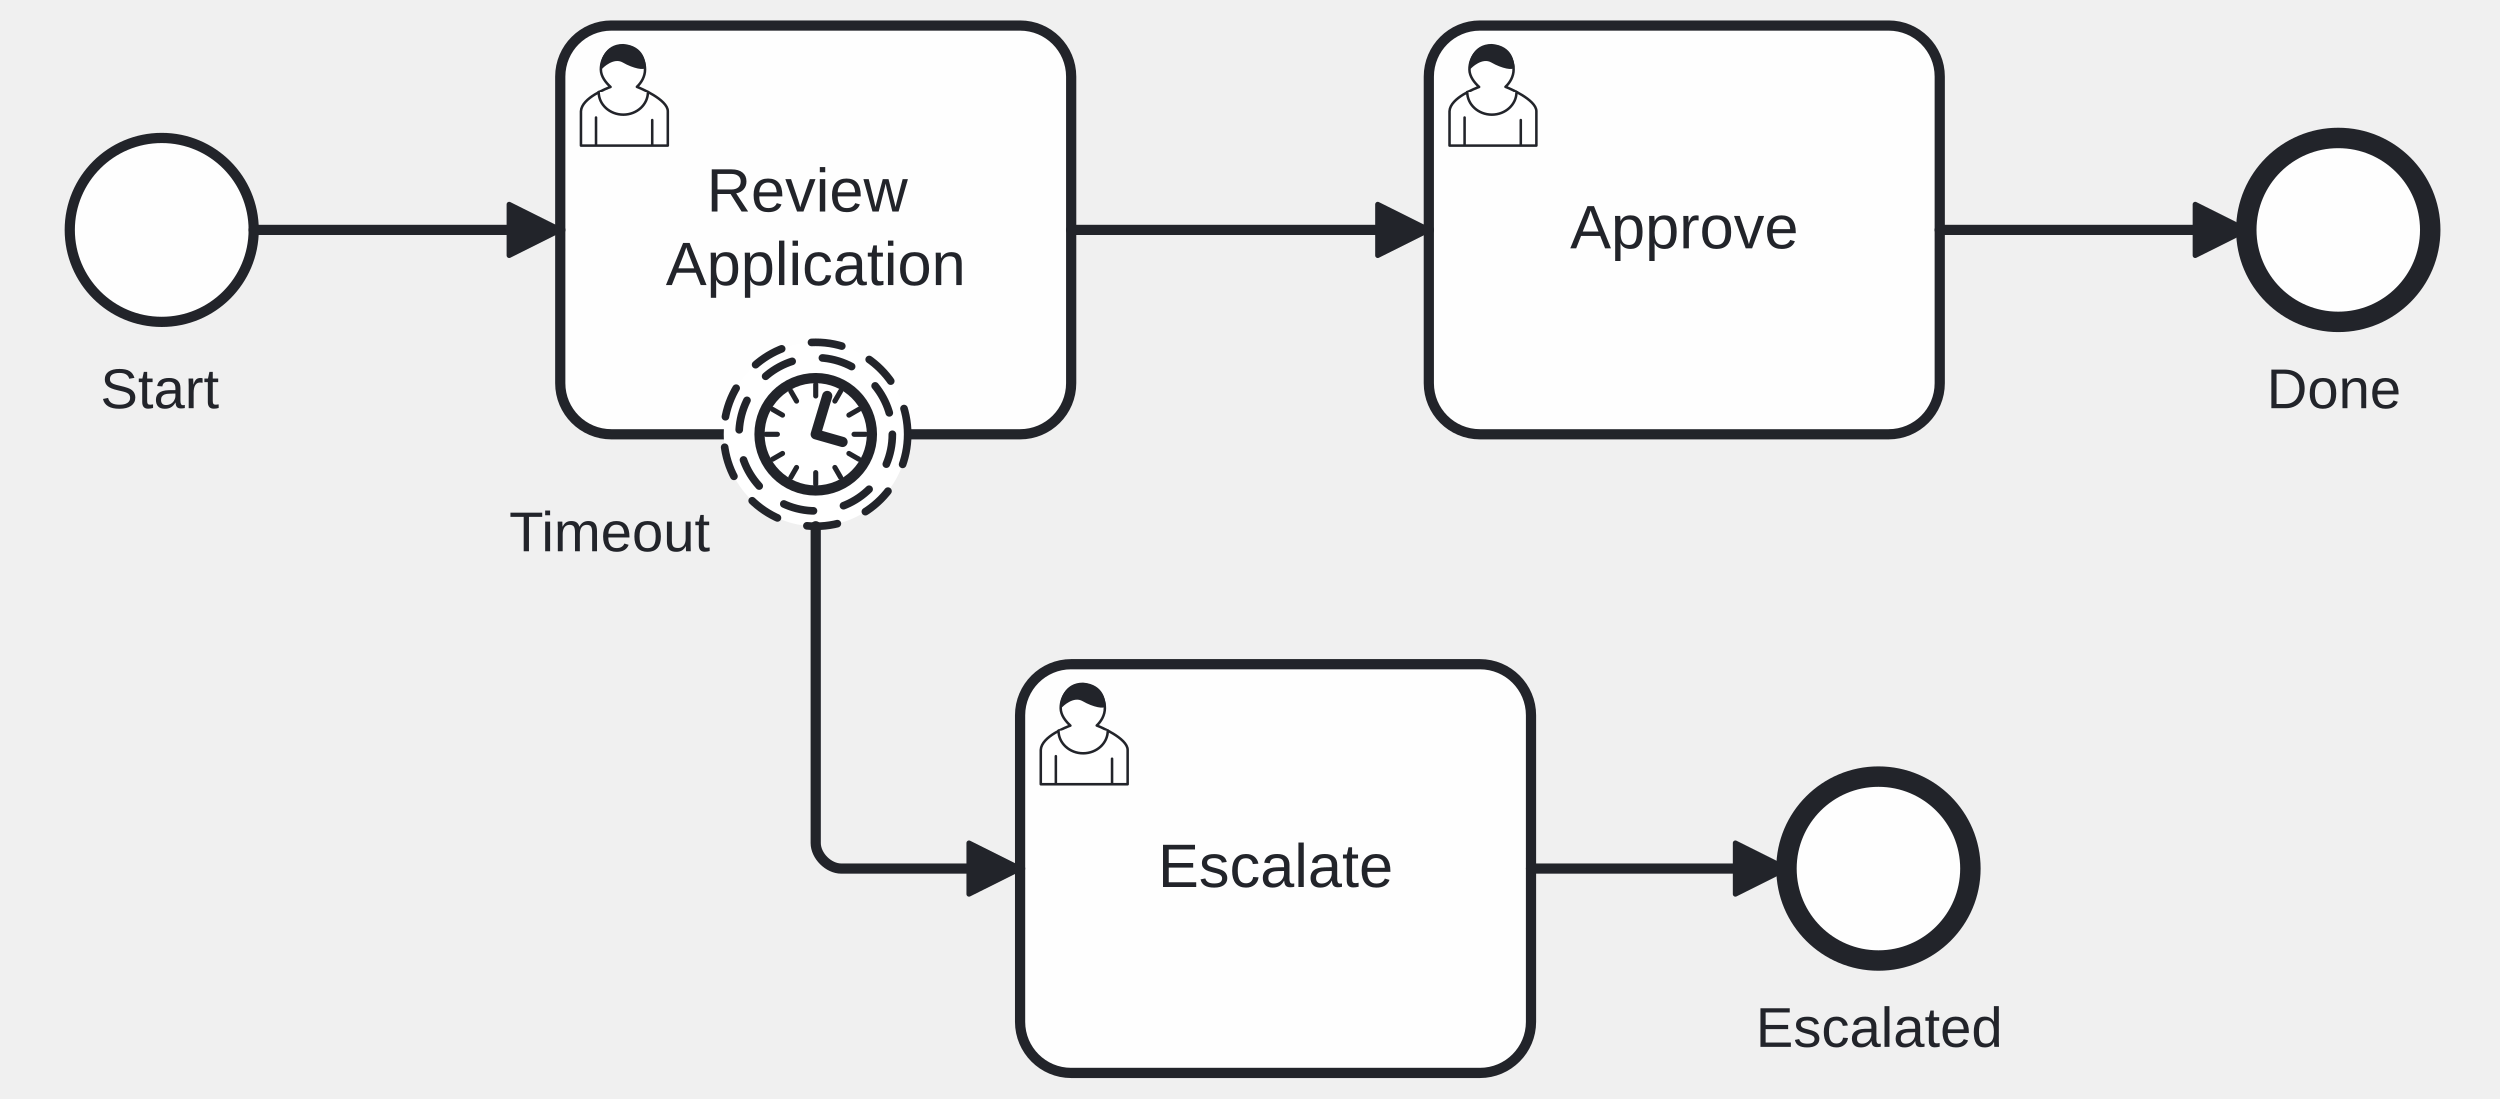
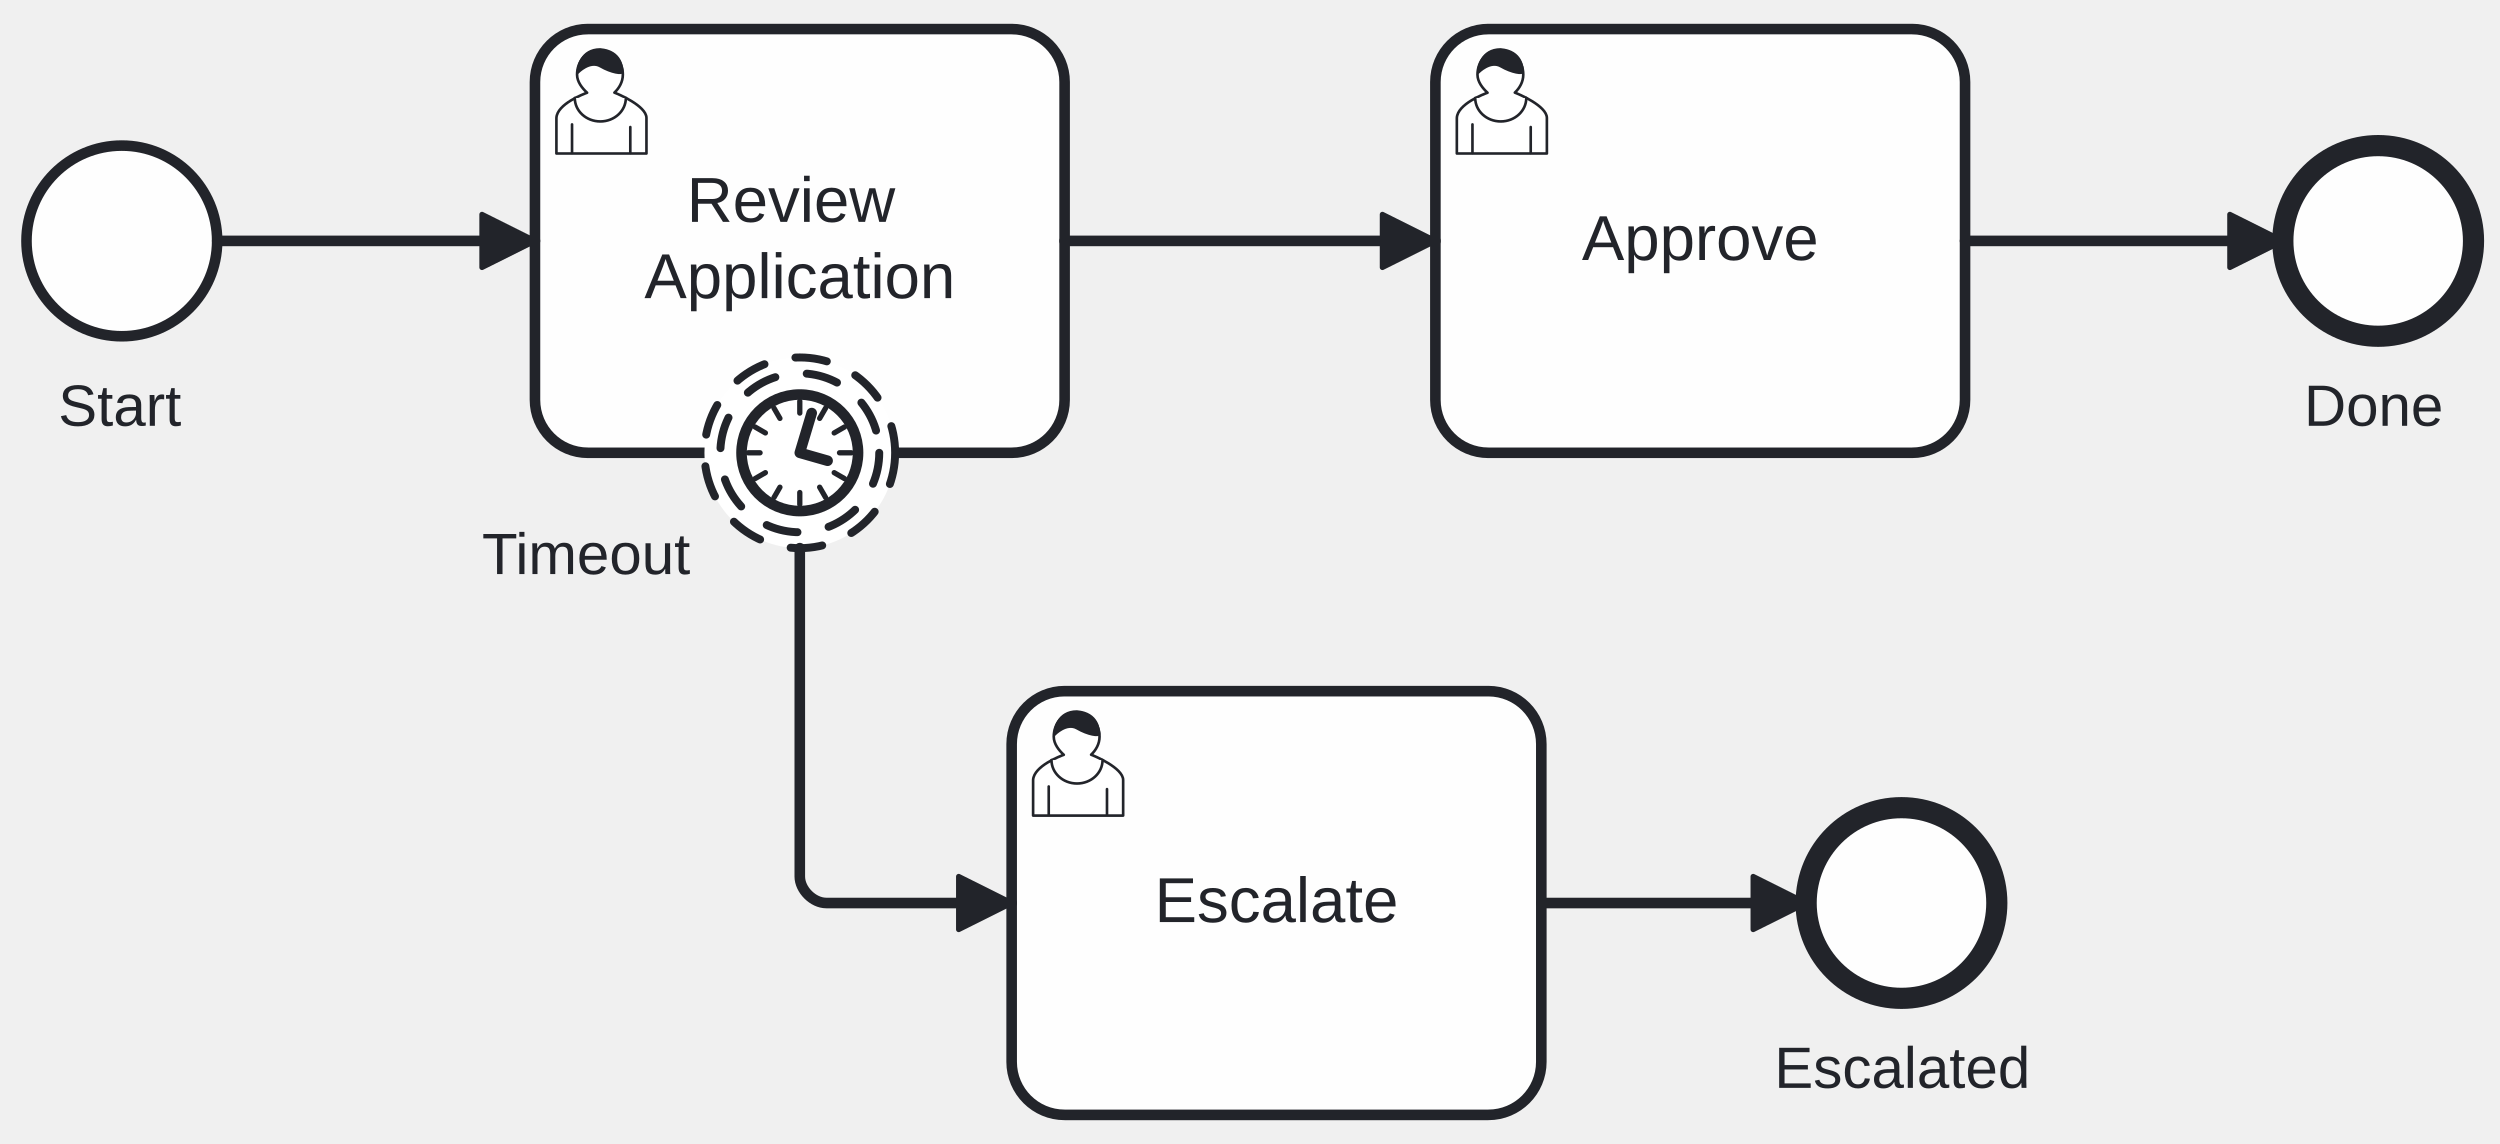
- <svg xmlns="http://www.w3.org/2000/svg" width="660" height="290" viewBox="187 75 472 215" version="1.1">
-   <g class="djs-group">
-     <g class="djs-element djs-shape" data-element-id="Event_1mzoegj" style="display: block;" transform="translate(192, 102)">
+ <svg xmlns="http://www.w3.org/2000/svg" width="660" height="302" viewBox="187 87 472 215" version="1.1">
+   <g class="djs-group">
+     <g class="djs-element djs-shape" data-element-id="Event_1mzoegj" style="display: block;" transform="translate(192, 114)">
      <g class="djs-visual">
        <circle cx="18" cy="18" r="18" style="stroke-linecap: round; stroke-linejoin: round; stroke: hsl(225, 10%, 15%); stroke-width: 2px; fill: white; fill-opacity: 0.95;" />
      </g>
      <rect style="fill: none; stroke-opacity: 0; stroke: white; stroke-width: 15px;" class="djs-hit djs-hit-all" x="0" y="0" width="36" height="36" />
      <circle cx="18" cy="18" r="23" style="fill: none;" class="djs-outline" />
    </g>
  </g>
  <g class="djs-group">
-     <g class="djs-element djs-shape" data-element-id="Event_1d7wnd9" style="display: block;" transform="translate(618, 102)">
-       <g class="djs-visual">
-         <circle cx="18" cy="18" r="18" style="stroke-linecap: round; stroke-linejoin: round; stroke: hsl(225, 10%, 15%); stroke-width: 4px; fill: white; fill-opacity: 0.95;" />
-       </g>
-       <rect style="fill: none; stroke-opacity: 0; stroke: white; stroke-width: 15px;" class="djs-hit djs-hit-all" x="0" y="0" width="36" height="36" />
-       <circle cx="18" cy="18" r="24" style="fill: none;" class="djs-outline" />
-     </g>
-   </g>
-   <g class="djs-group">
-     <g class="djs-element djs-shape" data-element-id="Event_0tvw53g" style="display: block;" transform="translate(528, 227)">
-       <g class="djs-visual">
-         <circle cx="18" cy="18" r="18" style="stroke-linecap: round; stroke-linejoin: round; stroke: hsl(225, 10%, 15%); stroke-width: 4px; fill: white; fill-opacity: 0.95;" />
-       </g>
-       <rect style="fill: none; stroke-opacity: 0; stroke: white; stroke-width: 15px;" class="djs-hit djs-hit-all" x="0" y="0" width="36" height="36" />
-       <circle cx="18" cy="18" r="24" style="fill: none;" class="djs-outline" />
-     </g>
-   </g>
-   <g class="djs-group">
-     <g class="djs-element djs-shape" data-element-id="Activity_1betloc" style="display: block;" transform="translate(288, 80)">
+     <g class="djs-element djs-shape" data-element-id="Activity_1betloc" style="display: block;" transform="translate(288, 92)">
      <g class="djs-visual">
        <rect x="0" y="0" width="100" height="80" rx="10" ry="10" style="stroke-linecap: round; stroke-linejoin: round; stroke: hsl(225, 10%, 15%); stroke-width: 2px; fill: white; fill-opacity: 0.95;" />
        <text style="font-family: Arial, sans-serif; font-size: 12px; font-weight: normal; fill: hsl(225, 10%, 15%);" lineHeight="1.2" class="djs-label">
          <tspan x="28.664" y="36.4">Review </tspan>
          <tspan x="20.654" y="50.8">Application</tspan>
        </text>
        <path style="fill: white; stroke-linecap: round; stroke-linejoin: round; stroke: hsl(225, 10%, 15%); stroke-width: 0.5px;" d="m 15,12 c 0.909,-0.845 1.594,-2.049 1.594,-3.385 0,-2.554 -1.805,-4.622 -4.357,-4.622 -2.552,0 -4.288,2.068 -4.288,4.622 0,1.348 0.974,2.562 1.896,3.405 -0.529,0.187 -5.669,2.097 -5.794,4.756 v 6.718 h 17 v -6.718 c 0,-2.298 -5.528,-4.595 -6.051,-4.776 zm -8,6 l 0,5.5 m 11,0 l 0,-5" />
        <path style="fill: white; stroke-linecap: round; stroke-linejoin: round; stroke: hsl(225, 10%, 15%); stroke-width: 0.5px;" d="m 15,12 m 2.162,1.009 c 0,2.447 -2.158,4.431 -4.821,4.431 -2.665,0 -4.822,-1.981 -4.822,-4.431 " />
        <path style="fill: hsl(225, 10%, 15%); stroke-linecap: round; stroke-linejoin: round; stroke: hsl(225, 10%, 15%); stroke-width: 0.5px;" d="m 15,12 m -6.9,-3.80 c 0,0 2.251,-2.358 4.274,-1.177 2.024,1.181 4.221,1.537 4.124,0.965 -0.098,-0.57 -0.117,-3.791 -4.191,-4.136 -3.575,0.001 -4.208,3.367 -4.207,4.348 z" />
      </g>
      <rect style="fill: none; stroke-opacity: 0; stroke: white; stroke-width: 15px;" class="djs-hit djs-hit-all" x="0" y="0" width="100" height="80" />
      <rect x="-5" y="-5" rx="14" width="110" height="90" style="fill: none;" class="djs-outline" />
    </g>
  </g>
  <g class="djs-group">
-     <g class="djs-element djs-shape" data-element-id="Activity_0af6hcw" style="display: block;" transform="translate(458, 80)">
+     <g class="djs-element djs-shape" data-element-id="Activity_0af6hcw" style="display: block;" transform="translate(458, 92)">
      <g class="djs-visual">
        <rect x="0" y="0" width="100" height="80" rx="10" ry="10" style="stroke-linecap: round; stroke-linejoin: round; stroke: hsl(225, 10%, 15%); stroke-width: 2px; fill: white; fill-opacity: 0.95;" />
        <text style="font-family: Arial, sans-serif; font-size: 12px; font-weight: normal; fill: hsl(225, 10%, 15%);" lineHeight="1.2" class="djs-label">
          <tspan x="27.656" y="43.6">Approve</tspan>
        </text>
        <path style="fill: white; stroke-linecap: round; stroke-linejoin: round; stroke: hsl(225, 10%, 15%); stroke-width: 0.5px;" d="m 15,12 c 0.909,-0.845 1.594,-2.049 1.594,-3.385 0,-2.554 -1.805,-4.622 -4.357,-4.622 -2.552,0 -4.288,2.068 -4.288,4.622 0,1.348 0.974,2.562 1.896,3.405 -0.529,0.187 -5.669,2.097 -5.794,4.756 v 6.718 h 17 v -6.718 c 0,-2.298 -5.528,-4.595 -6.051,-4.776 zm -8,6 l 0,5.5 m 11,0 l 0,-5" />
        <path style="fill: white; stroke-linecap: round; stroke-linejoin: round; stroke: hsl(225, 10%, 15%); stroke-width: 0.5px;" d="m 15,12 m 2.162,1.009 c 0,2.447 -2.158,4.431 -4.821,4.431 -2.665,0 -4.822,-1.981 -4.822,-4.431 " />
        <path style="fill: hsl(225, 10%, 15%); stroke-linecap: round; stroke-linejoin: round; stroke: hsl(225, 10%, 15%); stroke-width: 0.5px;" d="m 15,12 m -6.9,-3.80 c 0,0 2.251,-2.358 4.274,-1.177 2.024,1.181 4.221,1.537 4.124,0.965 -0.098,-0.57 -0.117,-3.791 -4.191,-4.136 -3.575,0.001 -4.208,3.367 -4.207,4.348 z" />
      </g>
      <rect style="fill: none; stroke-opacity: 0; stroke: white; stroke-width: 15px;" class="djs-hit djs-hit-all" x="0" y="0" width="100" height="80" />
      <rect x="-5" y="-5" rx="14" width="110" height="90" style="fill: none;" class="djs-outline" />
    </g>
  </g>
  <g class="djs-group">
-     <g class="djs-element djs-shape" data-element-id="Activity_1wslow0" style="display: block;" transform="translate(378, 205)">
+     <g class="djs-element djs-shape" data-element-id="Event_1d7wnd9" style="display: block;" transform="translate(618, 114)">
+       <g class="djs-visual">
+         <circle cx="18" cy="18" r="18" style="stroke-linecap: round; stroke-linejoin: round; stroke: hsl(225, 10%, 15%); stroke-width: 4px; fill: white; fill-opacity: 0.95;" />
+       </g>
+       <rect style="fill: none; stroke-opacity: 0; stroke: white; stroke-width: 15px;" class="djs-hit djs-hit-all" x="0" y="0" width="36" height="36" />
+       <circle cx="18" cy="18" r="24" style="fill: none;" class="djs-outline" />
+     </g>
+   </g>
+   <g class="djs-group">
+     <g class="djs-element djs-shape" data-element-id="Activity_1wslow0" style="display: block;" transform="translate(378, 217)">
      <g class="djs-visual">
        <rect x="0" y="0" width="100" height="80" rx="10" ry="10" style="stroke-linecap: round; stroke-linejoin: round; stroke: hsl(225, 10%, 15%); stroke-width: 2px; fill: white; fill-opacity: 0.95;" />
        <text style="font-family: Arial, sans-serif; font-size: 12px; font-weight: normal; fill: hsl(225, 10%, 15%);" lineHeight="1.2" class="djs-label">
          <tspan x="26.99" y="43.6">Escalate</tspan>
        </text>
        <path style="fill: white; stroke-linecap: round; stroke-linejoin: round; stroke: hsl(225, 10%, 15%); stroke-width: 0.5px;" d="m 15,12 c 0.909,-0.845 1.594,-2.049 1.594,-3.385 0,-2.554 -1.805,-4.622 -4.357,-4.622 -2.552,0 -4.288,2.068 -4.288,4.622 0,1.348 0.974,2.562 1.896,3.405 -0.529,0.187 -5.669,2.097 -5.794,4.756 v 6.718 h 17 v -6.718 c 0,-2.298 -5.528,-4.595 -6.051,-4.776 zm -8,6 l 0,5.5 m 11,0 l 0,-5" />
        <path style="fill: white; stroke-linecap: round; stroke-linejoin: round; stroke: hsl(225, 10%, 15%); stroke-width: 0.5px;" d="m 15,12 m 2.162,1.009 c 0,2.447 -2.158,4.431 -4.821,4.431 -2.665,0 -4.822,-1.981 -4.822,-4.431 " />
        <path style="fill: hsl(225, 10%, 15%); stroke-linecap: round; stroke-linejoin: round; stroke: hsl(225, 10%, 15%); stroke-width: 0.5px;" d="m 15,12 m -6.9,-3.80 c 0,0 2.251,-2.358 4.274,-1.177 2.024,1.181 4.221,1.537 4.124,0.965 -0.098,-0.57 -0.117,-3.791 -4.191,-4.136 -3.575,0.001 -4.208,3.367 -4.207,4.348 z" />
      </g>
      <rect style="fill: none; stroke-opacity: 0; stroke: white; stroke-width: 15px;" class="djs-hit djs-hit-all" x="0" y="0" width="100" height="80" />
      <rect x="-5" y="-5" rx="14" width="110" height="90" style="fill: none;" class="djs-outline" />
    </g>
  </g>
  <g class="djs-group">
-     <g class="djs-element djs-shape" data-element-id="Event_1w9t4mj" style="display: block;" transform="translate(320, 142)">
+     <g class="djs-element djs-shape" data-element-id="Event_0tvw53g" style="display: block;" transform="translate(528, 239)">
+       <g class="djs-visual">
+         <circle cx="18" cy="18" r="18" style="stroke-linecap: round; stroke-linejoin: round; stroke: hsl(225, 10%, 15%); stroke-width: 4px; fill: white; fill-opacity: 0.95;" />
+       </g>
+       <rect style="fill: none; stroke-opacity: 0; stroke: white; stroke-width: 15px;" class="djs-hit djs-hit-all" x="0" y="0" width="36" height="36" />
+       <circle cx="18" cy="18" r="24" style="fill: none;" class="djs-outline" />
+     </g>
+   </g>
+   <g class="djs-group">
+     <g class="djs-element djs-shape" data-element-id="Event_1w9t4mj" style="display: block;" transform="translate(320, 154)">
      <g class="djs-visual">
        <circle cx="18" cy="18" r="18" style="stroke-linecap: round; stroke-linejoin: round; stroke: hsl(225, 10%, 15%); stroke-width: 1.5px; fill: white; fill-opacity: 1; stroke-dasharray: 6;" />
        <circle cx="18" cy="18" r="15" style="stroke-linecap: round; stroke-linejoin: round; stroke: hsl(225, 10%, 15%); stroke-width: 1.5px; fill: none; fill-opacity: 1; stroke-dasharray: 6;" />
        <circle cx="18" cy="18" r="11" style="stroke-linecap: round; stroke-linejoin: round; stroke: hsl(225, 10%, 15%); stroke-width: 2px; fill: white;" />
        <path style="fill: none; stroke-linecap: round; stroke-linejoin: round; stroke: hsl(225, 10%, 15%); stroke-width: 2px;" d="M 18,18 l 2.25,-7.5 m -2.25,7.5 l 5.25,1.5 " />
        <path style="fill: none; stroke-linecap: round; stroke-linejoin: round; stroke: hsl(225, 10%, 15%); stroke-width: 1px;" transform="rotate(0,18,18)" d="M 18,18 m 0,7.5 l -0,2.25 " />
        <path style="fill: none; stroke-linecap: round; stroke-linejoin: round; stroke: hsl(225, 10%, 15%); stroke-width: 1px;" transform="rotate(30,18,18)" d="M 18,18 m 0,7.5 l -0,2.25 " />
        <path style="fill: none; stroke-linecap: round; stroke-linejoin: round; stroke: hsl(225, 10%, 15%); stroke-width: 1px;" transform="rotate(60,18,18)" d="M 18,18 m 0,7.5 l -0,2.25 " />
        <path style="fill: none; stroke-linecap: round; stroke-linejoin: round; stroke: hsl(225, 10%, 15%); stroke-width: 1px;" transform="rotate(90,18,18)" d="M 18,18 m 0,7.5 l -0,2.25 " />
        <path style="fill: none; stroke-linecap: round; stroke-linejoin: round; stroke: hsl(225, 10%, 15%); stroke-width: 1px;" transform="rotate(120,18,18)" d="M 18,18 m 0,7.5 l -0,2.25 " />
        <path style="fill: none; stroke-linecap: round; stroke-linejoin: round; stroke: hsl(225, 10%, 15%); stroke-width: 1px;" transform="rotate(150,18,18)" d="M 18,18 m 0,7.5 l -0,2.25 " />
        <path style="fill: none; stroke-linecap: round; stroke-linejoin: round; stroke: hsl(225, 10%, 15%); stroke-width: 1px;" transform="rotate(180,18,18)" d="M 18,18 m 0,7.5 l -0,2.25 " />
        <path style="fill: none; stroke-linecap: round; stroke-linejoin: round; stroke: hsl(225, 10%, 15%); stroke-width: 1px;" transform="rotate(210,18,18)" d="M 18,18 m 0,7.5 l -0,2.25 " />
        <path style="fill: none; stroke-linecap: round; stroke-linejoin: round; stroke: hsl(225, 10%, 15%); stroke-width: 1px;" transform="rotate(240,18,18)" d="M 18,18 m 0,7.5 l -0,2.25 " />
        <path style="fill: none; stroke-linecap: round; stroke-linejoin: round; stroke: hsl(225, 10%, 15%); stroke-width: 1px;" transform="rotate(270,18,18)" d="M 18,18 m 0,7.5 l -0,2.25 " />
        <path style="fill: none; stroke-linecap: round; stroke-linejoin: round; stroke: hsl(225, 10%, 15%); stroke-width: 1px;" transform="rotate(300,18,18)" d="M 18,18 m 0,7.5 l -0,2.25 " />
        <path style="fill: none; stroke-linecap: round; stroke-linejoin: round; stroke: hsl(225, 10%, 15%); stroke-width: 1px;" transform="rotate(330,18,18)" d="M 18,18 m 0,7.5 l -0,2.25 " />
      </g>
      <rect style="fill: none; stroke-opacity: 0; stroke: white; stroke-width: 15px;" class="djs-hit djs-hit-all" x="0" y="0" width="36" height="36" />
      <circle cx="18" cy="18" r="23" style="fill: none;" class="djs-outline" />
    </g>
  </g>
  <g class="djs-group">
-     <g class="djs-element djs-shape" data-element-id="Event_1mzoegj_label" style="display: block;" transform="translate(198, 145)">
+     <g class="djs-element djs-connection" data-element-id="Flow_0wrdu82" style="display: block;">
+       <g class="djs-visual">
+         <defs>
+           <marker id="marker-seq-0" viewBox="0 0 20 20" refX="11" refY="10" markerWidth="10" markerHeight="10" orient="auto">
+             <path d="M 1 5 L 11 10 L 1 15 Z" style="stroke-linecap: round; stroke-linejoin: round; stroke: hsl(225, 10%, 15%); stroke-width: 1px; fill: hsl(225, 10%, 15%);" />
+           </marker>
+         </defs>
+         <path style="fill: none; stroke-linecap: round; stroke-linejoin: round; stroke: hsl(225, 10%, 15%); stroke-width: 2px; marker-end: url(#marker-seq-0);" data-corner-radius="5" d="M228,132L288,132" />
+       </g>
+       <path d="M228,132L288,132" style="fill: none; stroke-opacity: 0; stroke: white; stroke-width: 15px;" class="djs-hit djs-hit-stroke" />
+       <rect x="223" y="127" rx="4" width="70" height="10" style="fill: none;" class="djs-outline" />
+     </g>
+   </g>
+   <g class="djs-group">
+     <g class="djs-element djs-connection" data-element-id="Flow_1idcia8" style="display: block;">
+       <g class="djs-visual">
+         <defs>
+           <marker id="marker-seq-1" viewBox="0 0 20 20" refX="11" refY="10" markerWidth="10" markerHeight="10" orient="auto">
+             <path d="M 1 5 L 11 10 L 1 15 Z" style="stroke-linecap: round; stroke-linejoin: round; stroke: hsl(225, 10%, 15%); stroke-width: 1px; fill: hsl(225, 10%, 15%);" />
+           </marker>
+         </defs>
+         <path style="fill: none; stroke-linecap: round; stroke-linejoin: round; stroke: hsl(225, 10%, 15%); stroke-width: 2px; marker-end: url(#marker-seq-1);" data-corner-radius="5" d="M388,132L458,132" />
+       </g>
+       <path d="M388,132L458,132" style="fill: none; stroke-opacity: 0; stroke: white; stroke-width: 15px;" class="djs-hit djs-hit-stroke" />
+       <rect x="383" y="127" rx="4" width="80" height="10" style="fill: none;" class="djs-outline" />
+     </g>
+   </g>
+   <g class="djs-group">
+     <g class="djs-element djs-connection" data-element-id="Flow_17yzi6f" style="display: block;">
+       <g class="djs-visual">
+         <defs>
+           <marker id="marker-seq-2" viewBox="0 0 20 20" refX="11" refY="10" markerWidth="10" markerHeight="10" orient="auto">
+             <path d="M 1 5 L 11 10 L 1 15 Z" style="stroke-linecap: round; stroke-linejoin: round; stroke: hsl(225, 10%, 15%); stroke-width: 1px; fill: hsl(225, 10%, 15%);" />
+           </marker>
+         </defs>
+         <path style="fill: none; stroke-linecap: round; stroke-linejoin: round; stroke: hsl(225, 10%, 15%); stroke-width: 2px; marker-end: url(#marker-seq-2);" data-corner-radius="5" d="M558,132L618,132" />
+       </g>
+       <path d="M558,132L618,132" style="fill: none; stroke-opacity: 0; stroke: white; stroke-width: 15px;" class="djs-hit djs-hit-stroke" />
+       <rect x="553" y="127" rx="4" width="70" height="10" style="fill: none;" class="djs-outline" />
+     </g>
+   </g>
+   <g class="djs-group">
+     <g class="djs-element djs-connection" data-element-id="Flow_07ye61t" style="display: block;">
+       <g class="djs-visual">
+         <defs>
+           <marker id="marker-seq-3" viewBox="0 0 20 20" refX="11" refY="10" markerWidth="10" markerHeight="10" orient="auto">
+             <path d="M 1 5 L 11 10 L 1 15 Z" style="stroke-linecap: round; stroke-linejoin: round; stroke: hsl(225, 10%, 15%); stroke-width: 1px; fill: hsl(225, 10%, 15%);" />
+           </marker>
+         </defs>
+         <path style="fill: none; stroke-linecap: round; stroke-linejoin: round; stroke: hsl(225, 10%, 15%); stroke-width: 2px; marker-end: url(#marker-seq-3);" data-corner-radius="5" d="M338,190L338,252C338,254.5,340.5,257,343,257L378,257" />
+       </g>
+       <path d="M338,190L338,257L378,257" style="fill: none; stroke-opacity: 0; stroke: white; stroke-width: 15px;" class="djs-hit djs-hit-stroke" />
+       <rect x="333" y="185" rx="4" width="50" height="77" style="fill: none;" class="djs-outline" />
+     </g>
+   </g>
+   <g class="djs-group">
+     <g class="djs-element djs-connection" data-element-id="Flow_01lbwye" style="display: block;">
+       <g class="djs-visual">
+         <defs>
+           <marker id="marker-seq-4" viewBox="0 0 20 20" refX="11" refY="10" markerWidth="10" markerHeight="10" orient="auto">
+             <path d="M 1 5 L 11 10 L 1 15 Z" style="stroke-linecap: round; stroke-linejoin: round; stroke: hsl(225, 10%, 15%); stroke-width: 1px; fill: hsl(225, 10%, 15%);" />
+           </marker>
+         </defs>
+         <path style="fill: none; stroke-linecap: round; stroke-linejoin: round; stroke: hsl(225, 10%, 15%); stroke-width: 2px; marker-end: url(#marker-seq-4);" data-corner-radius="5" d="M478,257L528,257" />
+       </g>
+       <path d="M478,257L528,257" style="fill: none; stroke-opacity: 0; stroke: white; stroke-width: 15px;" class="djs-hit djs-hit-stroke" />
+       <rect x="473" y="252" rx="4" width="60" height="10" style="fill: none;" class="djs-outline" />
+     </g>
+   </g>
+   <g class="djs-group">
+     <g class="djs-element djs-shape" data-element-id="Event_1mzoegj_label" style="display: block;" transform="translate(198, 157)">
      <g class="djs-visual">
        <text style="font-family: Arial, sans-serif; font-size: 11px; font-weight: normal; fill: hsl(225, 10%, 15%);" lineHeight="1.2" class="djs-label">
          <tspan x="0" y="9.9">Start</tspan>
        </text>
      </g>
      <rect style="fill: none; stroke-opacity: 0; stroke: white; stroke-width: 15px;" class="djs-hit djs-hit-all" x="0" y="0" width="24" height="14" />
      <rect x="-5" y="-5" rx="4" width="34" height="24" style="fill: none;" class="djs-outline" />
    </g>
  </g>
  <g class="djs-group">
-     <g class="djs-element djs-shape" data-element-id="Event_1d7wnd9_label" style="display: block;" transform="translate(622, 145)">
+     <g class="djs-element djs-shape" data-element-id="Event_1w9t4mj_label" style="display: block;" transform="translate(278, 185)">
+       <g class="djs-visual">
+         <text style="font-family: Arial, sans-serif; font-size: 11px; font-weight: normal; fill: hsl(225, 10%, 15%);" lineHeight="1.2" class="djs-label">
+           <tspan x="0" y="9.9">Timeout</tspan>
+         </text>
+       </g>
+       <rect style="fill: none; stroke-opacity: 0; stroke: white; stroke-width: 15px;" class="djs-hit djs-hit-all" x="0" y="0" width="40" height="14" />
+       <rect x="-5" y="-5" rx="4" width="50" height="24" style="fill: none;" class="djs-outline" />
+     </g>
+   </g>
+   <g class="djs-group">
+     <g class="djs-element djs-shape" data-element-id="Event_1d7wnd9_label" style="display: block;" transform="translate(622, 157)">
      <g class="djs-visual">
        <text style="font-family: Arial, sans-serif; font-size: 11px; font-weight: normal; fill: hsl(225, 10%, 15%);" lineHeight="1.2" class="djs-label">
          <tspan x="0" y="9.9">Done</tspan>
        </text>
      </g>
      <rect style="fill: none; stroke-opacity: 0; stroke: white; stroke-width: 15px;" class="djs-hit djs-hit-all" x="0" y="0" width="27" height="14" />
      <rect x="-5" y="-5" rx="4" width="37" height="24" style="fill: none;" class="djs-outline" />
    </g>
  </g>
  <g class="djs-group">
-     <g class="djs-element djs-shape" data-element-id="Event_0tvw53g_label" style="display: block;" transform="translate(522, 270)">
+     <g class="djs-element djs-shape" data-element-id="Event_0tvw53g_label" style="display: block;" transform="translate(522, 282)">
      <g class="djs-visual">
        <text style="font-family: Arial, sans-serif; font-size: 11px; font-weight: normal; fill: hsl(225, 10%, 15%);" lineHeight="1.2" class="djs-label">
          <tspan x="0" y="9.9">Escalated</tspan>
        </text>
      </g>
      <rect style="fill: none; stroke-opacity: 0; stroke: white; stroke-width: 15px;" class="djs-hit djs-hit-all" x="0" y="0" width="49" height="14" />
      <rect x="-5" y="-5" rx="4" width="59" height="24" style="fill: none;" class="djs-outline" />
    </g>
  </g>
-   <g class="djs-group">
-     <g class="djs-element djs-shape" data-element-id="Event_1w9t4mj_label" style="display: block;" transform="translate(278, 173)">
-       <g class="djs-visual">
-         <text style="font-family: Arial, sans-serif; font-size: 11px; font-weight: normal; fill: hsl(225, 10%, 15%);" lineHeight="1.2" class="djs-label">
-           <tspan x="0" y="9.9">Timeout</tspan>
-         </text>
-       </g>
-       <rect style="fill: none; stroke-opacity: 0; stroke: white; stroke-width: 15px;" class="djs-hit djs-hit-all" x="0" y="0" width="40" height="14" />
-       <rect x="-5" y="-5" rx="4" width="50" height="24" style="fill: none;" class="djs-outline" />
-     </g>
-   </g>
-   <g class="djs-group">
-     <g class="djs-element djs-connection" data-element-id="Flow_0wrdu82" style="display: block;">
-       <g class="djs-visual">
-         <defs>
-           <marker id="marker-seq-0" viewBox="0 0 20 20" refX="11" refY="10" markerWidth="10" markerHeight="10" orient="auto">
-             <path d="M 1 5 L 11 10 L 1 15 Z" style="stroke-linecap: round; stroke-linejoin: round; stroke: hsl(225, 10%, 15%); stroke-width: 1px; fill: hsl(225, 10%, 15%);" />
-           </marker>
-         </defs>
-         <path style="fill: none; stroke-linecap: round; stroke-linejoin: round; stroke: hsl(225, 10%, 15%); stroke-width: 2px; marker-end: url(#marker-seq-0);" data-corner-radius="5" d="M228,120L288,120" />
-       </g>
-       <path d="M228,120L288,120" style="fill: none; stroke-opacity: 0; stroke: white; stroke-width: 15px;" class="djs-hit djs-hit-stroke" />
-       <rect x="223" y="115" rx="4" width="70" height="10" style="fill: none;" class="djs-outline" />
-     </g>
-   </g>
-   <g class="djs-group">
-     <g class="djs-element djs-connection" data-element-id="Flow_17yzi6f" style="display: block;">
-       <g class="djs-visual">
-         <defs>
-           <marker id="marker-seq-1" viewBox="0 0 20 20" refX="11" refY="10" markerWidth="10" markerHeight="10" orient="auto">
-             <path d="M 1 5 L 11 10 L 1 15 Z" style="stroke-linecap: round; stroke-linejoin: round; stroke: hsl(225, 10%, 15%); stroke-width: 1px; fill: hsl(225, 10%, 15%);" />
-           </marker>
-         </defs>
-         <path style="fill: none; stroke-linecap: round; stroke-linejoin: round; stroke: hsl(225, 10%, 15%); stroke-width: 2px; marker-end: url(#marker-seq-1);" data-corner-radius="5" d="M558,120L618,120" />
-       </g>
-       <path d="M558,120L618,120" style="fill: none; stroke-opacity: 0; stroke: white; stroke-width: 15px;" class="djs-hit djs-hit-stroke" />
-       <rect x="553" y="115" rx="4" width="70" height="10" style="fill: none;" class="djs-outline" />
-     </g>
-   </g>
-   <g class="djs-group">
-     <g class="djs-element djs-connection" data-element-id="Flow_01lbwye" style="display: block;">
-       <g class="djs-visual">
-         <defs>
-           <marker id="marker-seq-2" viewBox="0 0 20 20" refX="11" refY="10" markerWidth="10" markerHeight="10" orient="auto">
-             <path d="M 1 5 L 11 10 L 1 15 Z" style="stroke-linecap: round; stroke-linejoin: round; stroke: hsl(225, 10%, 15%); stroke-width: 1px; fill: hsl(225, 10%, 15%);" />
-           </marker>
-         </defs>
-         <path style="fill: none; stroke-linecap: round; stroke-linejoin: round; stroke: hsl(225, 10%, 15%); stroke-width: 2px; marker-end: url(#marker-seq-2);" data-corner-radius="5" d="M478,245L528,245" />
-       </g>
-       <path d="M478,245L528,245" style="fill: none; stroke-opacity: 0; stroke: white; stroke-width: 15px;" class="djs-hit djs-hit-stroke" />
-       <rect x="473" y="240" rx="4" width="60" height="10" style="fill: none;" class="djs-outline" />
-     </g>
-   </g>
-   <g class="djs-group">
-     <g class="djs-element djs-connection" data-element-id="Flow_1idcia8" style="display: block;">
-       <g class="djs-visual">
-         <defs>
-           <marker id="marker-seq-3" viewBox="0 0 20 20" refX="11" refY="10" markerWidth="10" markerHeight="10" orient="auto">
-             <path d="M 1 5 L 11 10 L 1 15 Z" style="stroke-linecap: round; stroke-linejoin: round; stroke: hsl(225, 10%, 15%); stroke-width: 1px; fill: hsl(225, 10%, 15%);" />
-           </marker>
-         </defs>
-         <path style="fill: none; stroke-linecap: round; stroke-linejoin: round; stroke: hsl(225, 10%, 15%); stroke-width: 2px; marker-end: url(#marker-seq-3);" data-corner-radius="5" d="M388,120L458,120" />
-       </g>
-       <path d="M388,120L458,120" style="fill: none; stroke-opacity: 0; stroke: white; stroke-width: 15px;" class="djs-hit djs-hit-stroke" />
-       <rect x="383" y="115" rx="4" width="80" height="10" style="fill: none;" class="djs-outline" />
-     </g>
-   </g>
-   <g class="djs-group">
-     <g class="djs-element djs-connection" data-element-id="Flow_07ye61t" style="display: block;">
-       <g class="djs-visual">
-         <defs>
-           <marker id="marker-seq-4" viewBox="0 0 20 20" refX="11" refY="10" markerWidth="10" markerHeight="10" orient="auto">
-             <path d="M 1 5 L 11 10 L 1 15 Z" style="stroke-linecap: round; stroke-linejoin: round; stroke: hsl(225, 10%, 15%); stroke-width: 1px; fill: hsl(225, 10%, 15%);" />
-           </marker>
-         </defs>
-         <path style="fill: none; stroke-linecap: round; stroke-linejoin: round; stroke: hsl(225, 10%, 15%); stroke-width: 2px; marker-end: url(#marker-seq-4);" data-corner-radius="5" d="M338,178L338,240C338,242.5,340.5,245,343,245L378,245" />
-       </g>
-       <path d="M338,178L338,245L378,245" style="fill: none; stroke-opacity: 0; stroke: white; stroke-width: 15px;" class="djs-hit djs-hit-stroke" />
-       <rect x="333" y="173" rx="4" width="50" height="77" style="fill: none;" class="djs-outline" />
-     </g>
-   </g>
</svg>
